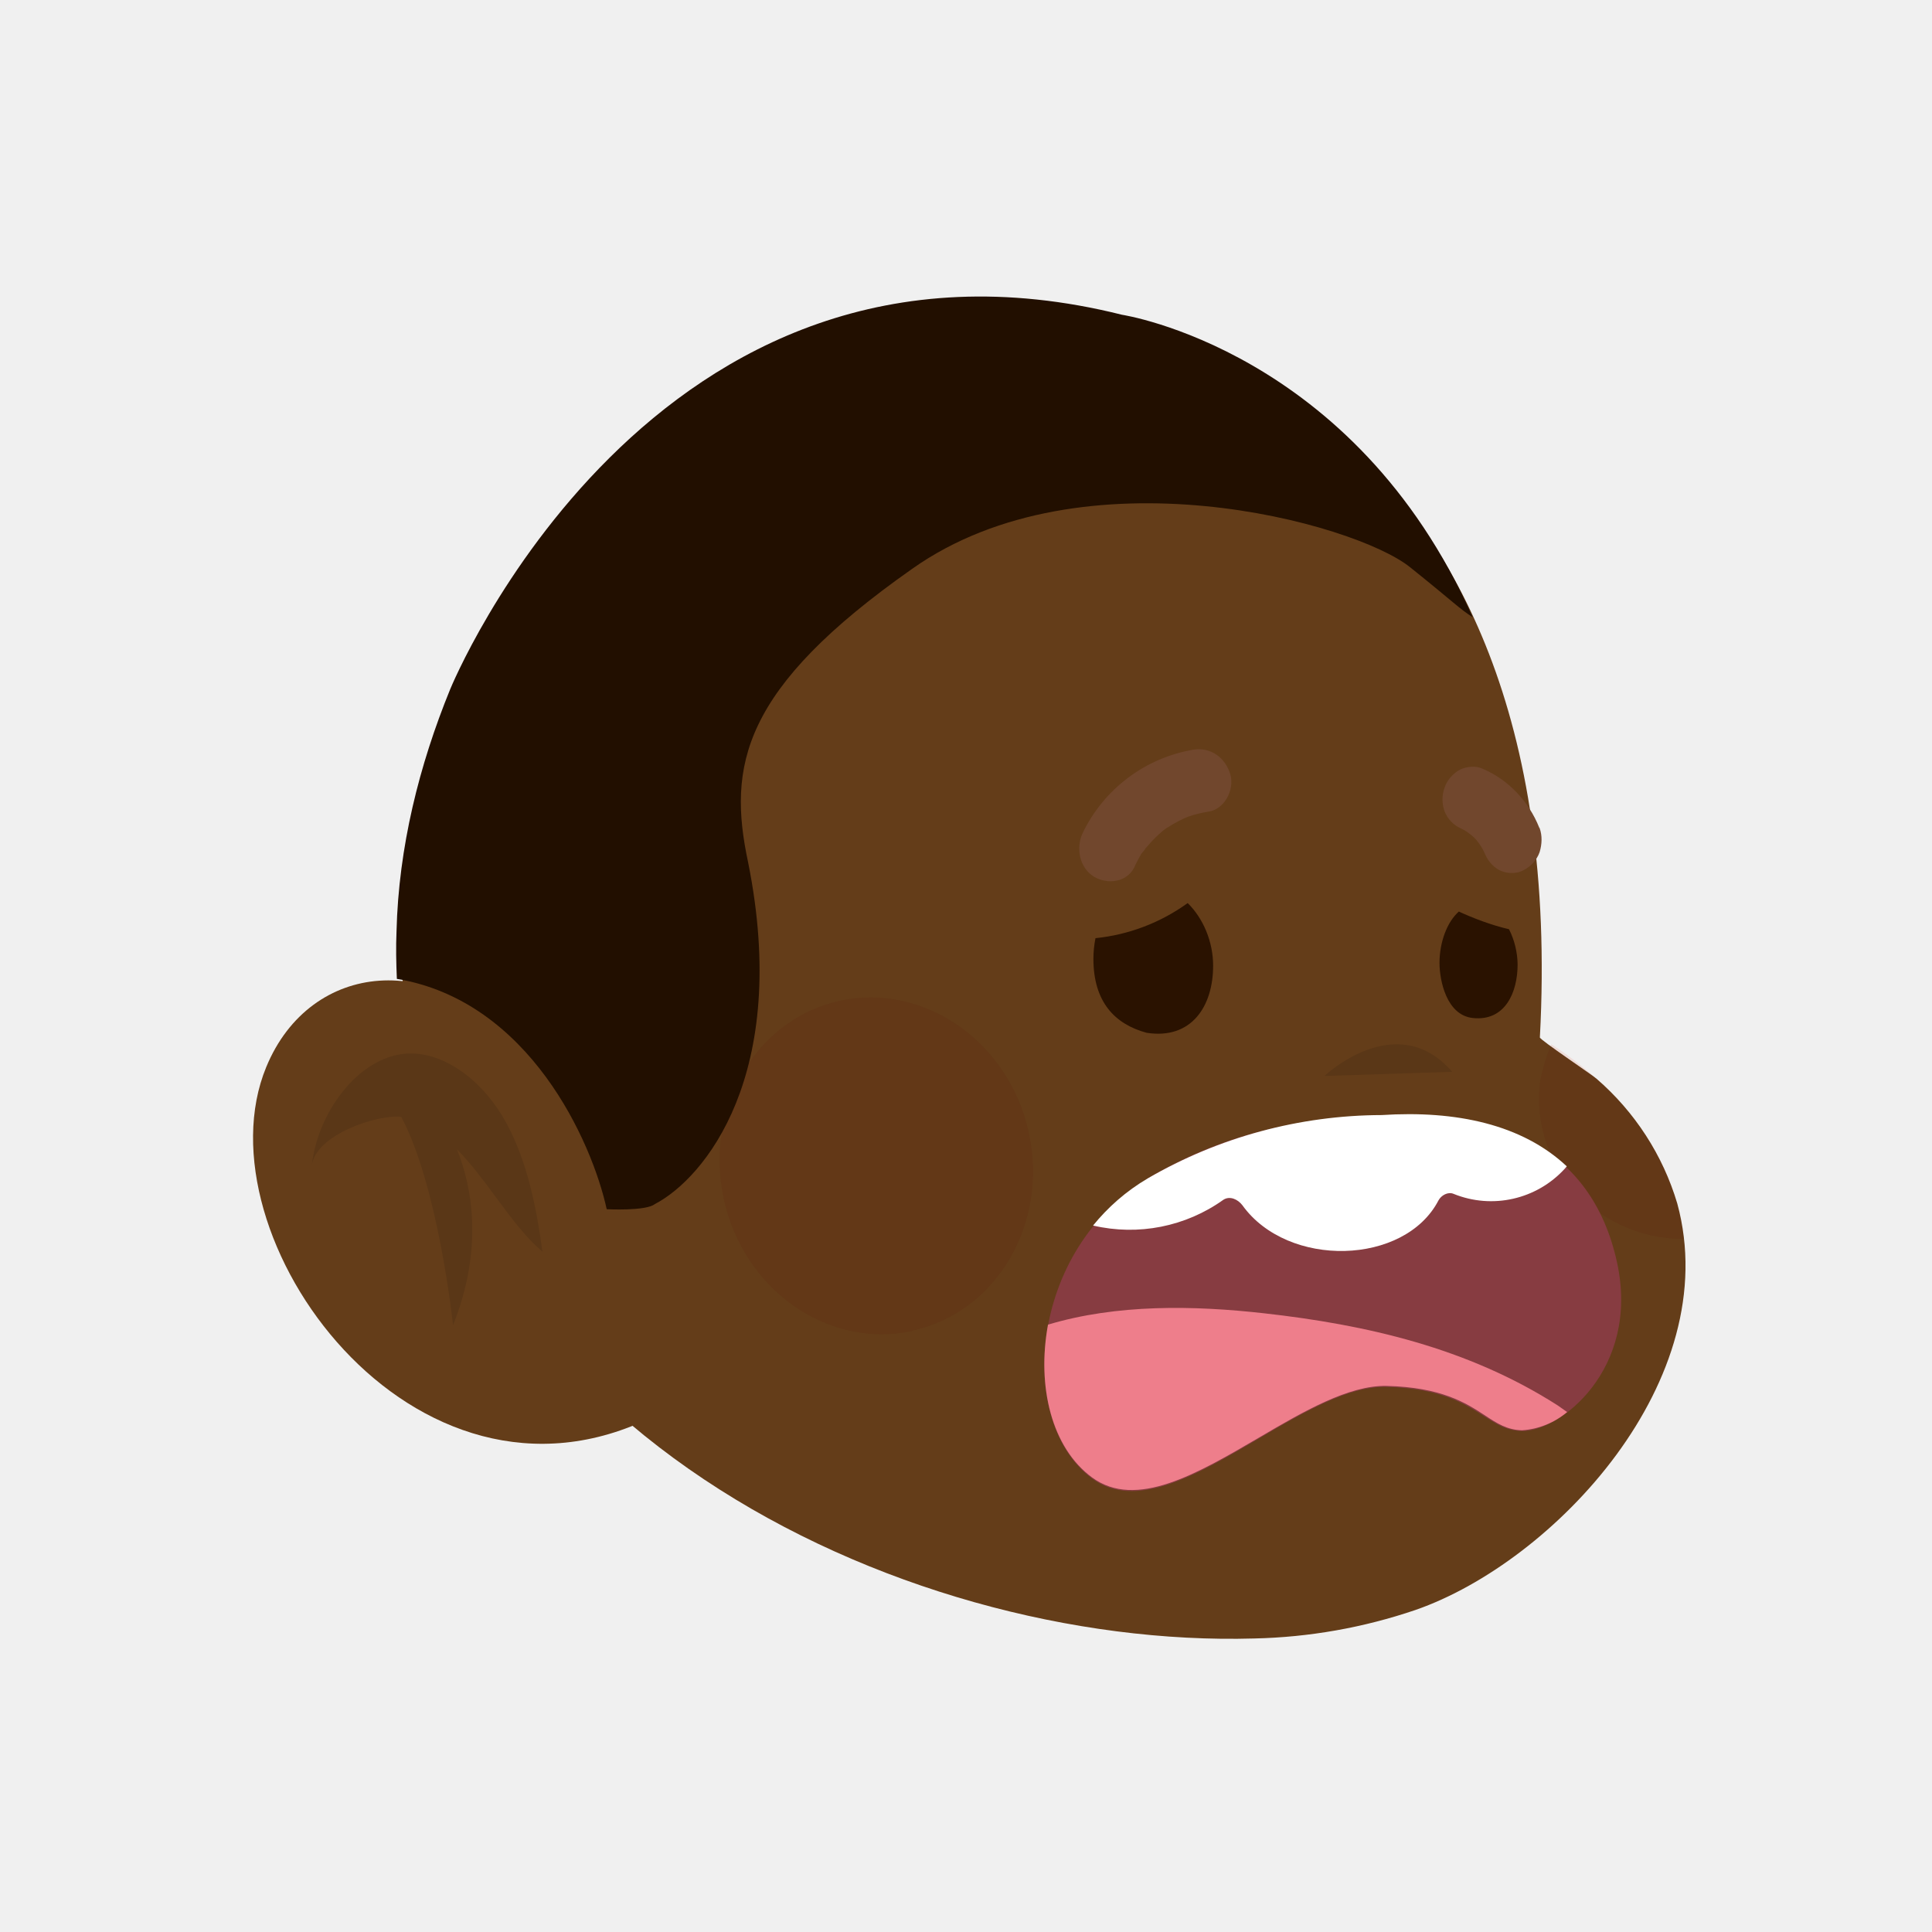
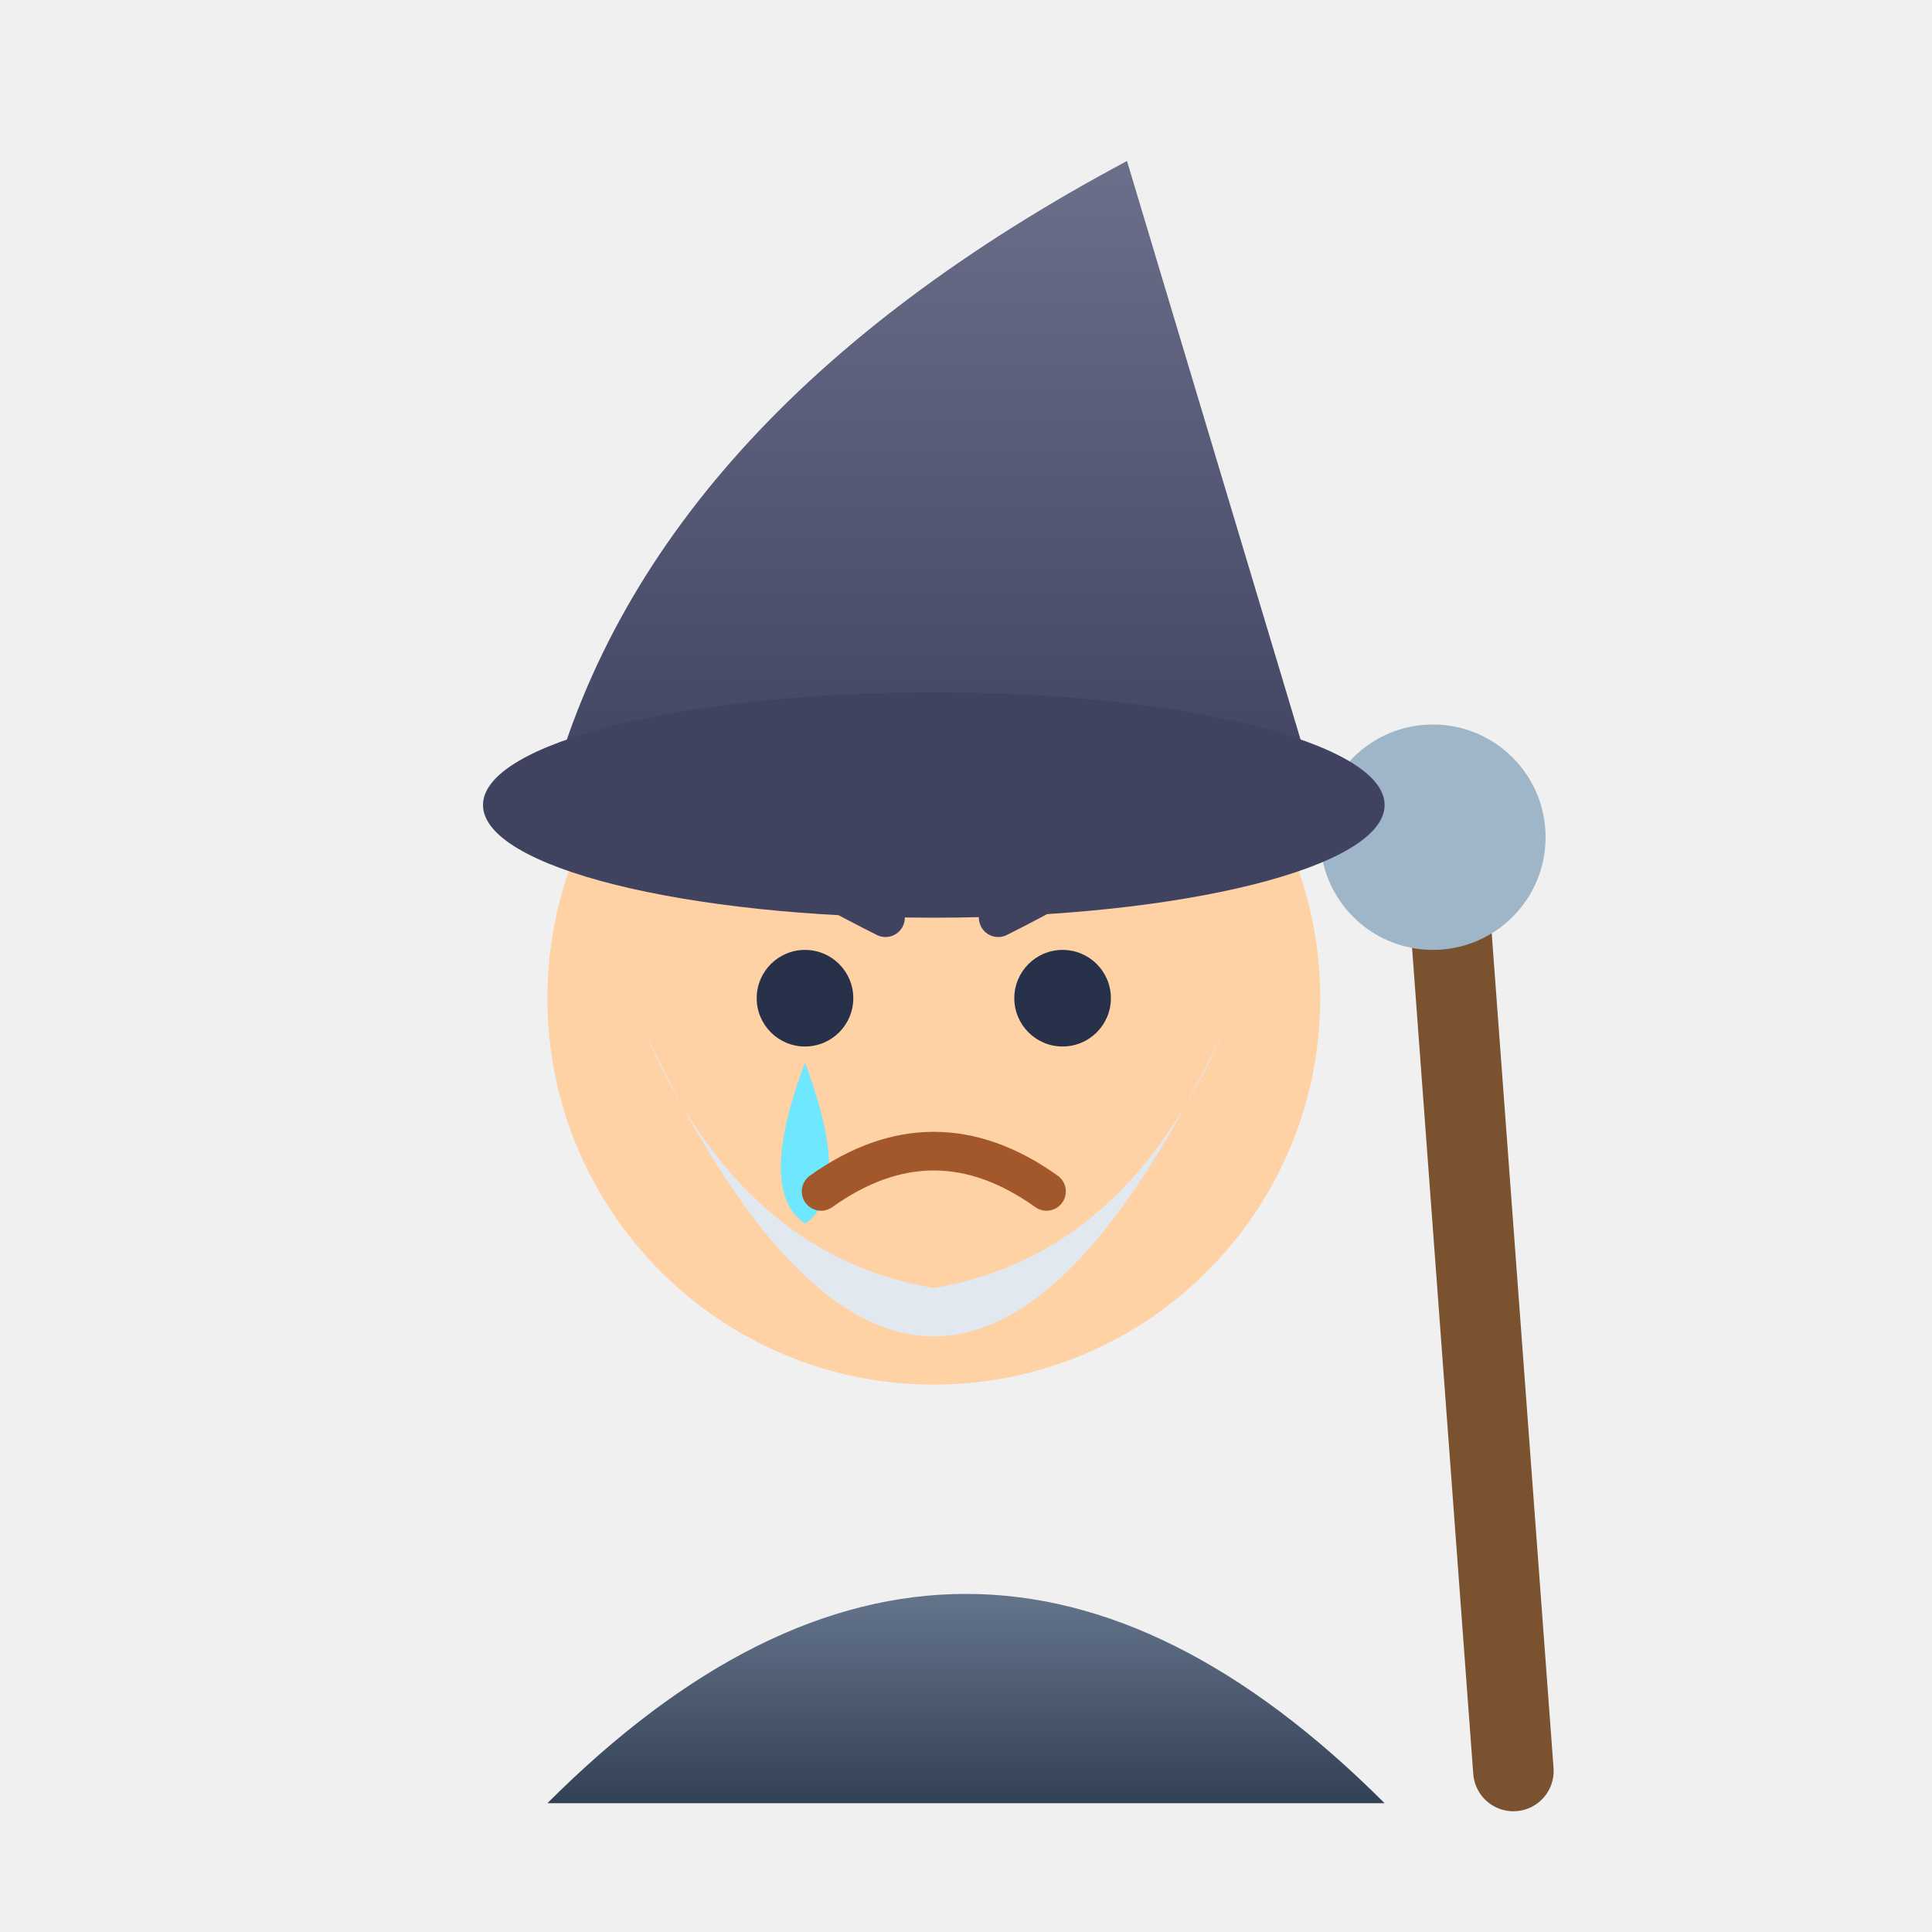
- <svg xmlns="http://www.w3.org/2000/svg" viewBox="0 0 480 480" fill="none" shape-rendering="auto">
-   <mask id="viewboxMask">
-     <rect width="480" height="480" rx="57.6" ry="57.6" x="0" y="0" fill="#fff" />
-   </mask>
-   <g mask="url(#viewboxMask)">
-     <g transform="matrix(.85775 0 0 .85427 52 47)">
-       <path d="M264 38.6s131.4 20.6 121.4 208.1c0 .7 15.2 10.9 16.4 12a77.1 77.1 0 0 1 23.4 36.3c13.9 51.3-35.7 104.2-75.8 118.2a155 155 0 0 1-46.7 8.3c-103.1 3-239.7-62.7-246.7-191a202.7 202.7 0 0 1 15.1-83.9c0 .1 57.4-142.5 192.9-108Z" fill="#643d19" />
-       <path d="M388.7 248.7a57 57 0 0 0-3.2 10.5 40 40 0 0 0 8.5 30.4 42.3 42.3 0 0 0 33 15.7c-3.2-31.7-29-50.7-38.3-56.6ZM203.5 332c24.4-5.2 39.6-31 33.9-57.5-5.7-26.5-30.2-43.7-54.6-38.5-24.4 5.3-39.5 31-33.8 57.6 5.7 26.5 30.1 43.7 54.5 38.5Z" fill="#DC2400" style="mix-blend-mode:multiply" opacity=".1" />
-       <path opacity=".1" d="M323 257.9s20.9-19.9 37-1.2Z" fill="#000" />
-       <path d="M128.7 356.9C59.3 391.7-3.7 304.4 16.5 255.3c12.9-31.4 50.4-33.8 72.1-5.2a185 185 0 0 1 29.1 59.1" fill="#643d19" />
-       <path opacity=".1" d="M71.5 279c9 9 16.1 22.5 25 30-1.7-12.5-4.3-26-10.4-37.3-6.2-11.6-17.5-21-29-20.3-14.2 1-25.9 17.6-27.4 32.6 1-9 19-15 25.9-14.2 10.8 20.4 15 60.6 15 60.6 9-22.7 5.4-40.7 1-51.5Z" fill="#000" />
-     </g>
-     <g transform="matrix(.85472 0 0 .855 19 -17)">
-       <path d="M311.4 362.3C339 346 362.6 345 379.3 344c33.3-2 61.1 8.8 68.5 42.7 6.8 31.2-16.9 49.4-27.8 49-11-.3-13.3-12.2-39.3-12.8-26-.6-63.4 42.9-85.5 26.6-22.2-16.4-18.4-66.6 16.2-87Z" fill="#873C41" />
-       <path d="M433.3 430.2a22.8 22.8 0 0 1-13.1 5.3c-4.3-.1-7.3-2-10.9-4.4-5.5-3.6-12.6-8.1-28.5-8.5-11-.2-24.1 7.4-37.2 15.1-17.8 10.4-35.6 20.9-48.4 11.5-11.7-8.6-16.1-26.4-12.8-44.4 20-6 42.3-5.6 62.8-3.3 29.5 3.3 59.2 10 85.4 26.8a84 84 0 0 1 2.7 1.9Z" fill="#EE7E8B" />
-       <path d="M333.4 368.5a46.8 46.8 0 0 1-37.9 7.5c4.3-5.3 9.6-10 15.9-13.7a136.3 136.3 0 0 1 68-18.4c21.6-1.4 40.8 2.7 53.8 14.9l-.6.7a29 29 0 0 1-32.3 7.3c-1.6-.7-3.6.4-4.4 1.9-9.8 18.9-43.8 19.8-57 1.4-1.3-1.7-3.6-2.8-5.5-1.6Z" fill="#fff" />
-     </g>
-     <g transform="matrix(.85472 0 0 .855 19 -17)">
-       <path d="M401.9 284.8c3.9 1.8 9.3 3.9 14.5 5.1 1.6 3.1 2.5 6.9 2.5 10.3 0 8-3.6 16.5-13 15.5-7.7-.8-9.7-11-9.7-16 0-6 2.2-12 5.7-15ZM296.2 292.5c-.4 2-.6 4-.6 6 0 12.5 6.2 19 15.5 21.5 13 2 19.3-7.7 19.3-19.5 0-7-2.9-13.8-7.4-18.2a55.3 55.3 0 0 1-26.8 10.2Z" fill="#2A1200" />
-       <path d="M324.8 237.7a43.9 43.9 0 0 0-32.3 24.2c-2 4.2-1.1 10 3.2 12.7 4 2.4 9.6 1.7 11.8-2.7.6-1.4 1.3-2.6 2-3.9.3-.4 1.1-1.2 1.3-1.7l.4-.4a37.4 37.4 0 0 1 4.7-4.7c.5-.3 1-.8 1.5-1a34.2 34.2 0 0 1 5.7-3 36.2 36.2 0 0 1 6.1-1.5c4.4-.7 7.5-6.2 6.2-10.8-1.5-5-5.8-7.9-10.6-7.2ZM425.2 260.4c-3.1-7.8-9.1-14-16.4-17.1-2-1-4.6-.7-6.6.2-1.9 1-3.8 3-4.5 5.2a10 10 0 0 0 0 7 9 9 0 0 0 4.7 4.9l1 .5c1 .6 2 1.4 2.9 2.2 1 1 1.8 2.2 2.5 3.4l.7 1.5c.9 2.1 2.7 4 4.7 4.8 2 .8 4.6.8 6.5-.3 2-1 3.8-2.9 4.6-5.2.7-2.3.8-4.8 0-7Z" fill="#71472D" />
-     </g>
-     <g transform="matrix(.85472 0 0 .85667 18 -15)">
-       <path d="M94.2 287.6c-.2 4.6-.1 9.2.1 13.8 38.5 6.4 56.7 47.2 61 66.8 0 0 11.4.6 14-1.5 14.3-7.4 39.5-37.5 27.1-99.1-6-28-1.9-50.4 47.8-85.2 49.6-34.9 128.5-13.3 144.6-.4 13 10.4 14.3 12 18.2 14.5-34.4-77.5-101.9-87.7-101.9-87.7-136.9-34.2-195.3 108.6-195.3 108.6-9 22-15 45.8-15.6 70.2Z" fill="#220f00" />
-     </g>
-     <g transform="matrix(.85472 0 0 .85667 14 -12)" />
-   </g>
+ <svg xmlns="http://www.w3.org/2000/svg" viewBox="0 0 120 120" width="120" height="120">
+   <defs>
+     <linearGradient id="hatT" x1="0" y1="0" x2="0" y2="1">
+       <stop offset="0" stop-color="#6b6f8a" />
+       <stop offset="1" stop-color="#3f4360" />
+     </linearGradient>
+     <linearGradient id="robeT" x1="0" y1="0" x2="0" y2="1">
+       <stop offset="0" stop-color="#64748b" />
+       <stop offset="1" stop-color="#334155" />
+     </linearGradient>
+   </defs>
+   <line x1="90" y1="56" x2="94" y2="110" stroke="#7a5230" stroke-width="5" stroke-linecap="round" />
+   <circle cx="89" cy="52" r="7" fill="#9fb6c9" />
+   <path d="M34 112 Q60 86 86 112 Z" fill="url(#robeT)" />
+   <circle cx="58" cy="62" r="24" fill="#ffd2a6" />
+   <path d="M40 64 Q58 102 76 64 Q70 78 58 80 Q46 78 40 64 Z" fill="#e2e8f0" />
+   <path d="M70 10 Q40 26 34 50 L82 50 Z" fill="url(#hatT)" />
+   <ellipse cx="58" cy="50" rx="28" ry="7" fill="#3f4360" />
+   <path d="M46 52 q5 3 9 5" stroke="#3f4360" stroke-width="2.4" fill="none" stroke-linecap="round" />
+   <path d="M71 52 q-5 3 -9 5" stroke="#3f4360" stroke-width="2.4" fill="none" stroke-linecap="round" />
+   <circle cx="50" cy="62" r="3" fill="#27324a" />
+   <circle cx="66" cy="62" r="3" fill="#27324a" />
+   <path d="M50 66 q-3 8 0 10 q3 -2 0 -10 z" fill="#6ee7ff" />
+   <path d="M51 74 q7 -5 14 0" stroke="#a3582b" stroke-width="2.4" fill="none" stroke-linecap="round" />
</svg>
